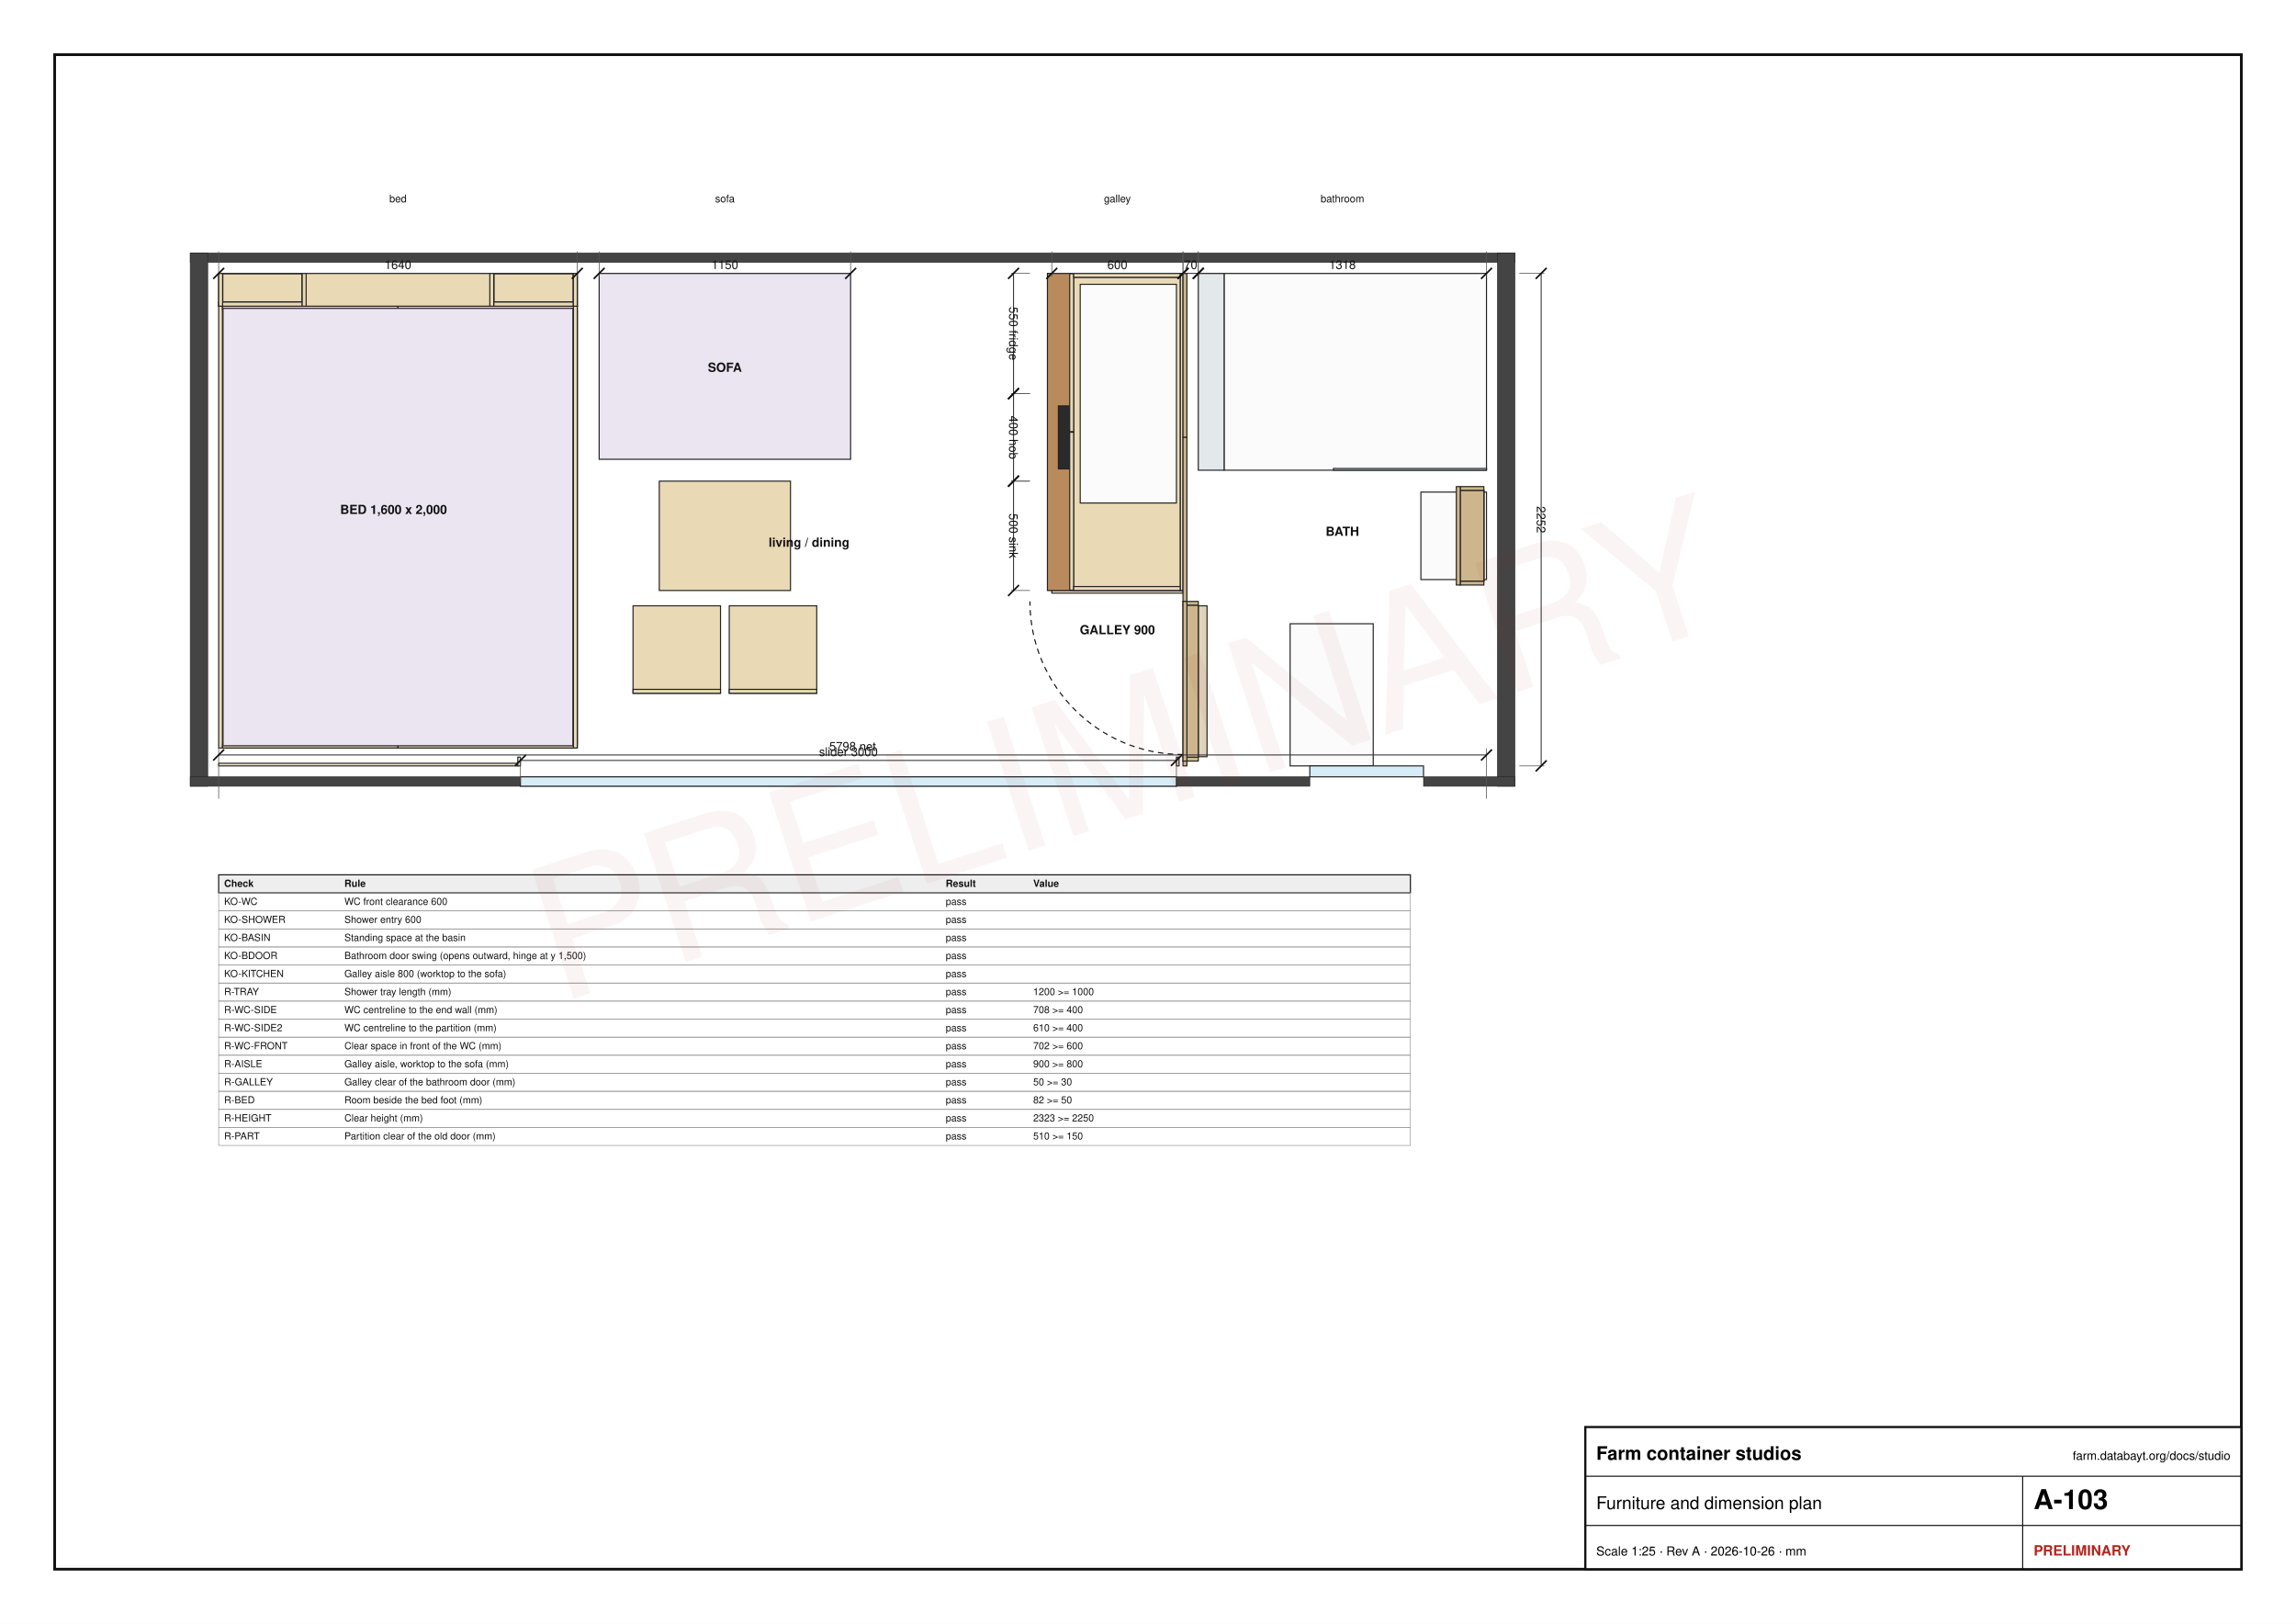
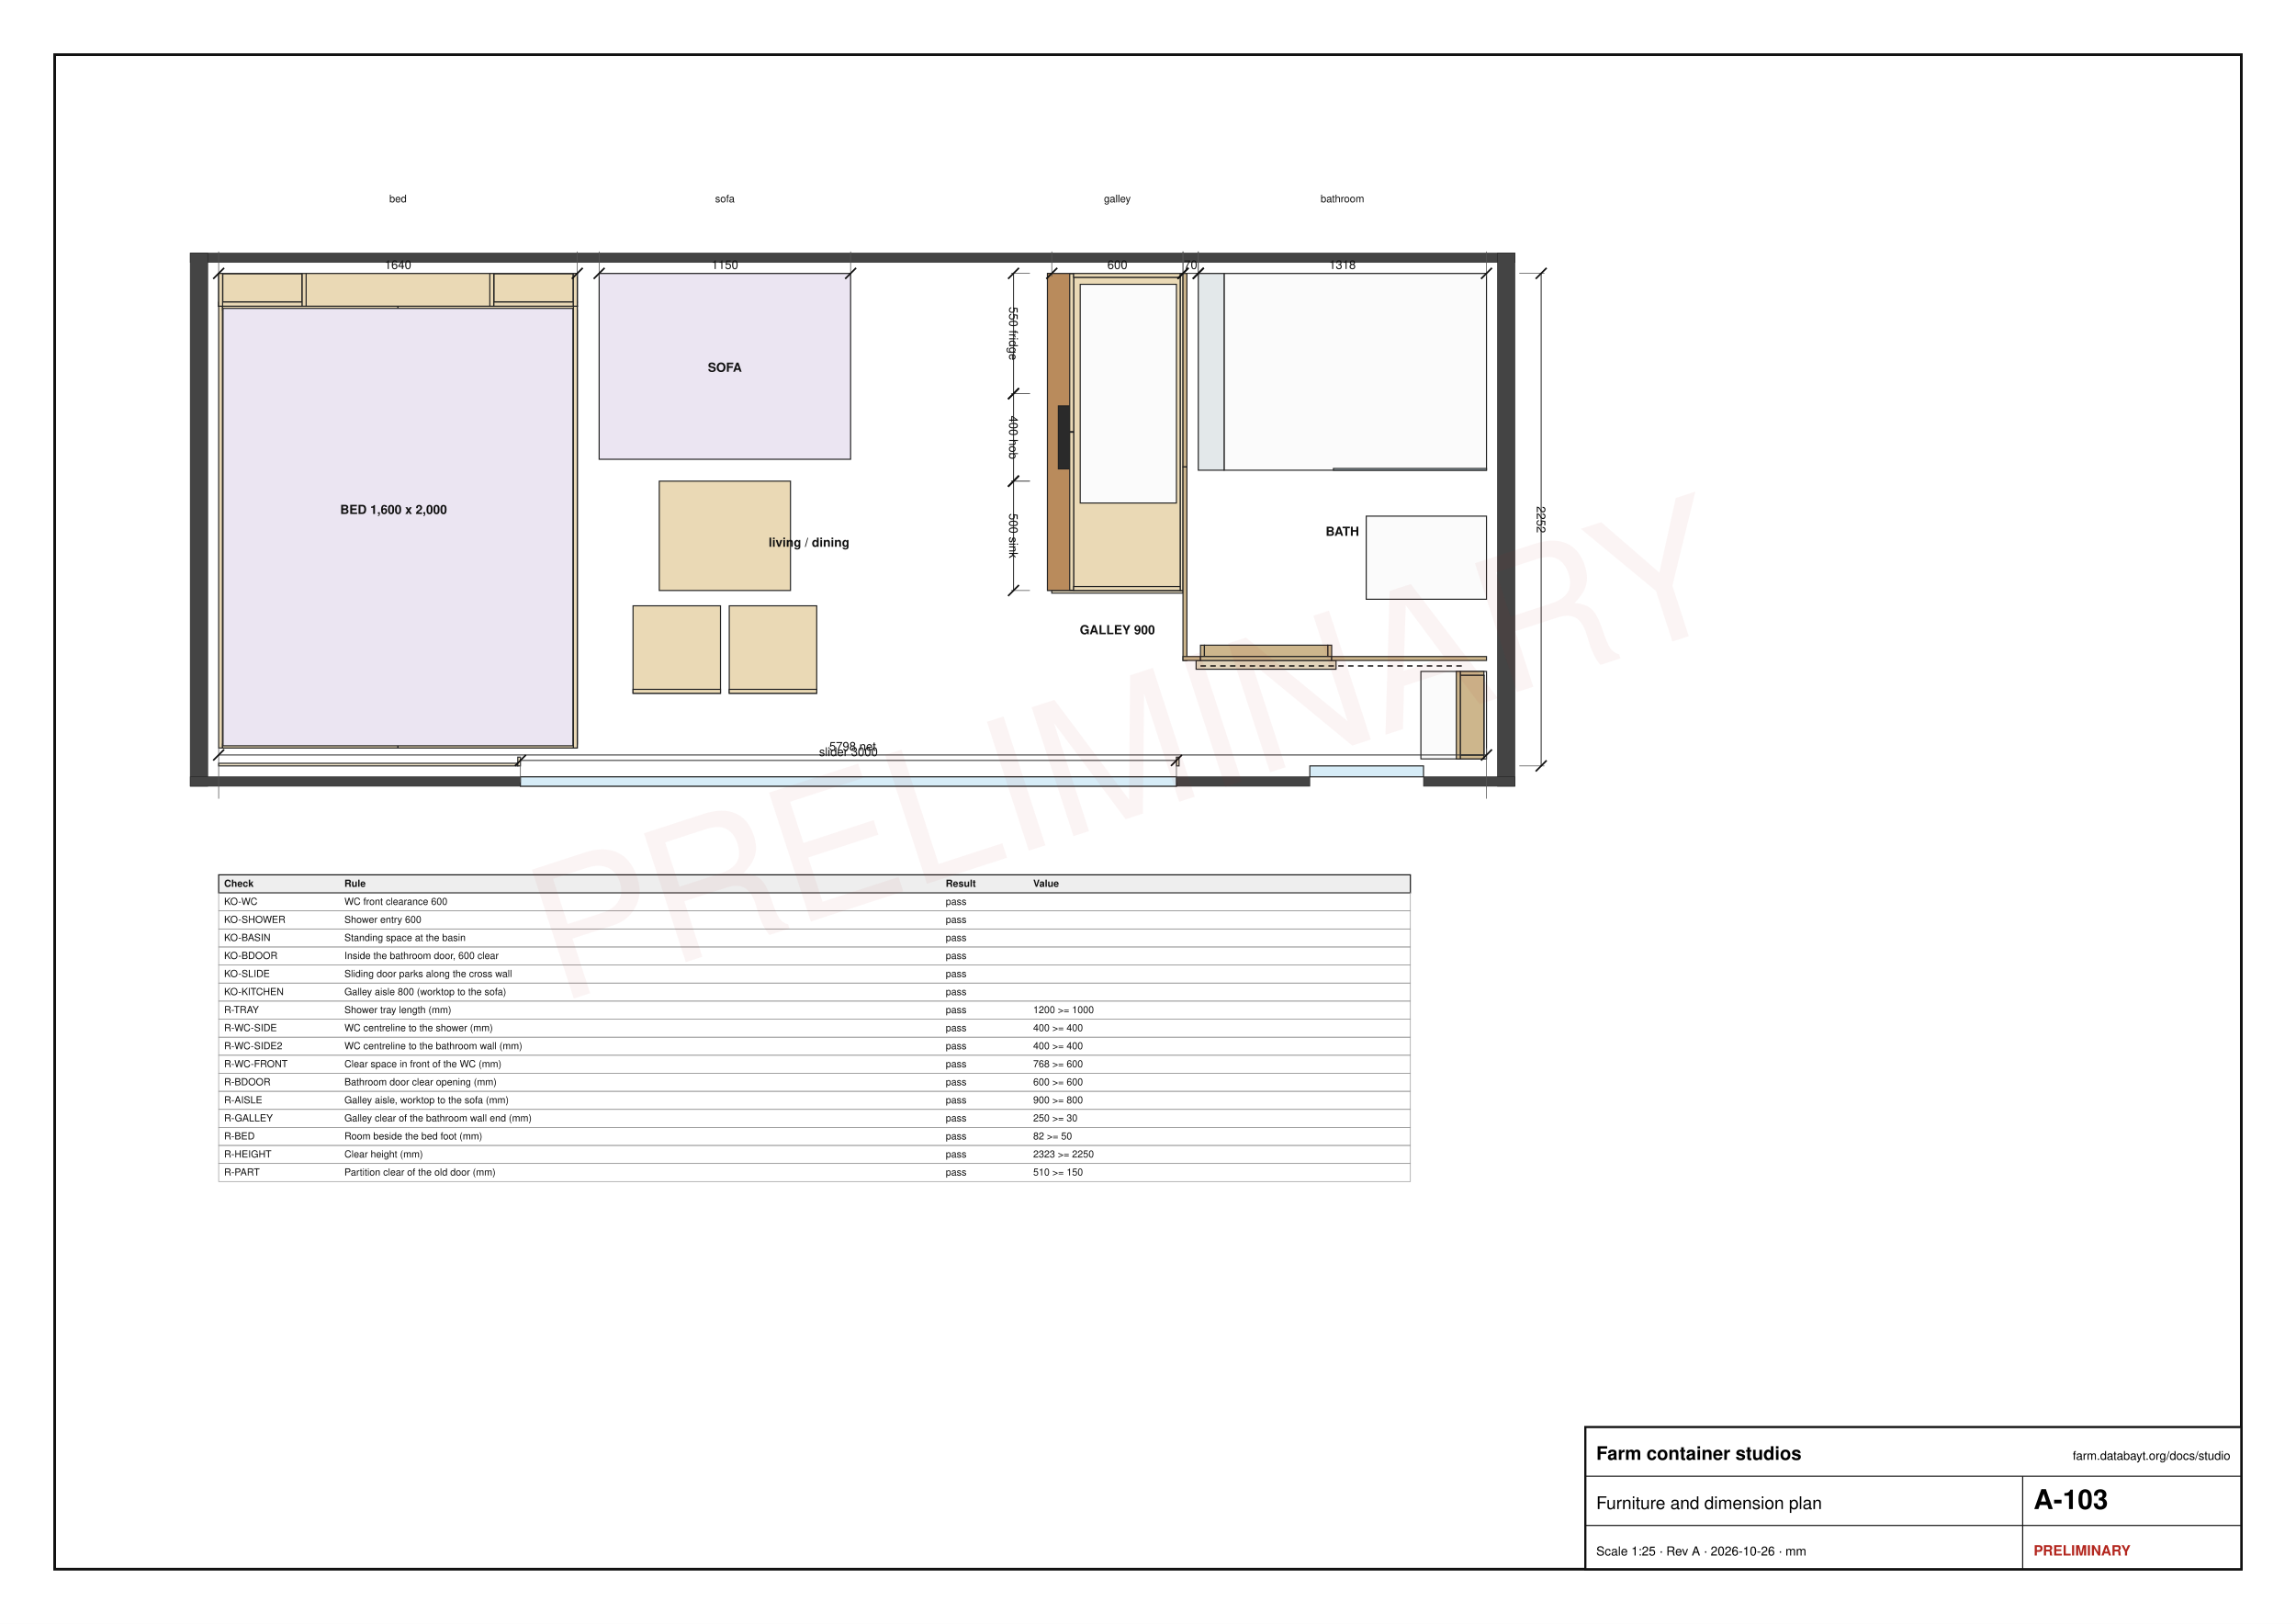
<svg xmlns="http://www.w3.org/2000/svg" width="420mm" height="297mm" viewBox="0 0 420 297" font-family="Helvetica, Arial, sans-serif">
  <rect x="0" y="0" width="420" height="297" fill="#fff" />
  <rect x="10" y="10" width="400" height="277" fill="none" stroke="#111" stroke-width="0.5" />
  <rect x="34.8" y="46.28" width="242.32" height="1.72" fill="#444" stroke="#222" stroke-width="0.1" />
  <rect x="34.8" y="46.28" width="3.2" height="97.52" fill="#444" stroke="#222" stroke-width="0.1" />
  <rect x="273.92" y="46.28" width="3.2" height="97.52" fill="#444" stroke="#222" stroke-width="0.1" />
  <rect x="34.8" y="142.08" width="60.4" height="1.72" fill="#444" stroke="#222" stroke-width="0.1" />
  <rect x="95.2" y="142.08" width="120" height="1.72" fill="#444" stroke="#222" stroke-width="0.1" />
  <rect x="215.2" y="142.08" width="24.4" height="1.72" fill="#444" stroke="#222" stroke-width="0.1" />
  <rect x="260.4" y="142.08" width="16.72" height="1.72" fill="#444" stroke="#222" stroke-width="0.1" />
  <rect x="95.2" y="142.08" width="120" height="1.72" fill="#d6ecf7" stroke="#222" stroke-width="0.2" />
  <rect x="223.92" y="50" width="48" height="36" fill="#fbfbfb" stroke="#222" stroke-width="0.2" />
  <rect x="104.88" y="56" width="0.72" height="80.8" fill="#ead9b5" stroke="#222" stroke-width="0.2" />
  <rect x="40" y="139.6" width="54.72" height="0.48" fill="#f2e6c9" stroke="#222" stroke-width="0.2" />
  <rect x="193.28" y="72" width="0.72" height="36" fill="#ead9b5" stroke="#222" stroke-width="0.2" />
  <rect x="192.4" y="72.72" width="23.52" height="14.56" fill="#ead9b5" stroke="#222" stroke-width="0.2" />
  <rect x="192.4" y="88.72" width="23.52" height="18.56" fill="#ead9b5" stroke="#222" stroke-width="0.2" />
  <rect x="192.48" y="73.72" width="22.16" height="12.56" fill="#f2e6c9" stroke="#222" stroke-width="0.2" />
  <rect x="192.48" y="73.24" width="22.64" height="0.48" fill="#f2e6c9" stroke="#222" stroke-width="0.2" />
  <rect x="192.48" y="86.28" width="22.64" height="0.48" fill="#f2e6c9" stroke="#222" stroke-width="0.2" />
  <rect x="214.64" y="73.72" width="0.48" height="12.56" fill="#f2e6c9" stroke="#222" stroke-width="0.2" />
  <rect x="104.88" y="56.72" width="0.72" height="79.36" fill="#ead9b5" stroke="#222" stroke-width="0.2" />
  <rect x="40" y="56" width="0.72" height="80.8" fill="#ead9b5" stroke="#222" stroke-width="0.2" />
  <rect x="104.88" y="56" width="0.72" height="80.8" fill="#ead9b5" stroke="#222" stroke-width="0.2" />
  <rect x="40.72" y="56" width="64.16" height="0.72" fill="#ead9b5" stroke="#222" stroke-width="0.2" />
  <rect x="40.72" y="136.08" width="64.16" height="0.72" fill="#ead9b5" stroke="#222" stroke-width="0.2" />
  <rect x="76.88" y="56.72" width="0.72" height="79.36" fill="#ead9b5" stroke="#222" stroke-width="0.2" />
  <rect x="116.6" y="118.44" width="14.4" height="0.72" fill="#ead9b5" stroke="#222" stroke-width="0.2" />
  <rect x="123.44" y="111.6" width="0.72" height="13.68" fill="#ead9b5" stroke="#222" stroke-width="0.2" />
  <rect x="134.2" y="118.44" width="14.4" height="0.72" fill="#ead9b5" stroke="#222" stroke-width="0.2" />
  <rect x="141.04" y="111.6" width="0.72" height="13.68" fill="#ead9b5" stroke="#222" stroke-width="0.2" />
  <rect x="40.72" y="56" width="32.08" height="80.8" fill="#ead9b5" stroke="#222" stroke-width="0.2" />
  <rect x="72.8" y="56" width="32.08" height="80.8" fill="#ead9b5" stroke="#222" stroke-width="0.2" />
  <rect x="115.8" y="110.8" width="16" height="16" fill="#ead9b5" stroke="#222" stroke-width="0.2" />
  <rect x="133.4" y="110.8" width="16" height="16" fill="#ead9b5" stroke="#222" stroke-width="0.2" />
  <rect x="191.68" y="72.06" width="0.72" height="15.88" fill="#ead9b5" stroke="#222" stroke-width="0.2" />
  <rect x="192.48" y="73.72" width="22.16" height="12.56" fill="#f2e6c9" stroke="#222" stroke-width="0.2" />
  <rect x="40.8" y="56.4" width="64" height="80" fill="#ebe5f2" stroke="#222" stroke-width="0.2" />
  <rect x="192.48" y="73.24" width="22.64" height="0.48" fill="#f2e6c9" stroke="#222" stroke-width="0.2" />
  <rect x="192.48" y="86.28" width="22.64" height="0.48" fill="#f2e6c9" stroke="#222" stroke-width="0.2" />
  <rect x="214.64" y="73.72" width="0.48" height="12.56" fill="#f2e6c9" stroke="#222" stroke-width="0.2" />
  <rect x="122.6" y="97.64" width="20" height="0.72" fill="#ead9b5" stroke="#222" stroke-width="0.2" />
  <rect x="132.24" y="90" width="0.72" height="16" fill="#ead9b5" stroke="#222" stroke-width="0.2" />
  <rect x="120.6" y="88" width="24" height="20" fill="#ead9b5" stroke="#222" stroke-width="0.2" />
-   <rect x="236" y="114.08" width="15.2" height="26" fill="#fbfbfb" stroke="#222" stroke-width="0.2" />
+   <rect x="249.92" y="94.4" width="22" height="15.2" fill="#fbfbfb" stroke="#222" stroke-width="0.2" />
  <rect x="109.6" y="50" width="46" height="34" fill="#ebe5f2" stroke="#222" stroke-width="0.2" />
  <rect x="115.8" y="126.08" width="16" height="0.72" fill="#ead9b5" stroke="#222" stroke-width="0.2" />
  <rect x="133.4" y="126.08" width="16" height="0.72" fill="#ead9b5" stroke="#222" stroke-width="0.2" />
-   <rect x="259.92" y="90" width="12" height="16" fill="#fbfbfb" stroke="#222" stroke-width="0.2" />
+   <rect x="259.92" y="122.8" width="12" height="16" fill="#fbfbfb" stroke="#222" stroke-width="0.2" />
  <rect x="192.8" y="50.4" width="22" height="20.4" fill="#fbfbfb" stroke="#222" stroke-width="0.2" />
  <rect x="191.68" y="88.06" width="0.72" height="19.88" fill="#ead9b5" stroke="#222" stroke-width="0.2" />
  <rect x="191.68" y="72.06" width="0.72" height="15.88" fill="#ead9b5" stroke="#222" stroke-width="0.2" />
  <rect x="192.4" y="71.28" width="23.52" height="0.72" fill="#ead9b5" stroke="#222" stroke-width="0.2" />
  <rect x="192.4" y="50" width="4" height="21.28" fill="#ead9b5" stroke="#222" stroke-width="0.2" />
  <rect x="211.92" y="50" width="4" height="21.28" fill="#ead9b5" stroke="#222" stroke-width="0.2" />
  <rect x="192.4" y="72" width="23.52" height="0.72" fill="#ead9b5" stroke="#222" stroke-width="0.2" />
  <rect x="192.4" y="87.28" width="23.52" height="0.72" fill="#ead9b5" stroke="#222" stroke-width="0.2" />
  <rect x="192.4" y="72.72" width="4" height="14.56" fill="#ead9b5" stroke="#222" stroke-width="0.2" />
  <rect x="211.92" y="72.72" width="4" height="14.56" fill="#ead9b5" stroke="#222" stroke-width="0.2" />
  <rect x="215.92" y="72" width="0.48" height="16" fill="#f2e6c9" stroke="#222" stroke-width="0.2" />
  <rect x="192.4" y="88" width="23.52" height="0.72" fill="#ead9b5" stroke="#222" stroke-width="0.2" />
  <rect x="192.4" y="107.28" width="23.52" height="0.72" fill="#ead9b5" stroke="#222" stroke-width="0.2" />
  <rect x="192.4" y="88.72" width="4" height="18.56" fill="#ead9b5" stroke="#222" stroke-width="0.2" />
  <rect x="211.92" y="88.72" width="4" height="18.56" fill="#ead9b5" stroke="#222" stroke-width="0.2" />
  <rect x="215.92" y="88" width="0.48" height="20" fill="#f2e6c9" stroke="#222" stroke-width="0.2" />
  <rect x="192.4" y="108" width="24" height="0.48" fill="#f2e6c9" stroke="#222" stroke-width="0.2" />
  <rect x="191.6" y="50" width="24.8" height="58" fill="#b98b5c" stroke="#222" stroke-width="0.2" />
  <rect x="197.6" y="89.4" width="16.8" height="17.2" fill="#c9cdd1" stroke="#222" stroke-width="0.2" />
  <rect x="193.6" y="74.24" width="20.8" height="11.52" fill="#2a2a2a" stroke="#222" stroke-width="0.2" />
  <rect x="104.88" y="50" width="0.72" height="5.28" fill="#ead9b5" stroke="#222" stroke-width="0.2" />
  <rect x="219.2" y="50" width="4.72" height="36" fill="#e3e8ea" stroke="#222" stroke-width="0.2" />
  <rect x="40" y="55.28" width="65.6" height="0.72" fill="#ead9b5" stroke="#222" stroke-width="0.2" />
  <rect x="40" y="50" width="65.6" height="6" fill="#ead9b5" stroke="#222" stroke-width="0.2" />
  <rect x="40.72" y="50" width="14.56" height="6" fill="#ead9b5" stroke="#222" stroke-width="0.2" />
  <rect x="90.32" y="50" width="14.56" height="6" fill="#ead9b5" stroke="#222" stroke-width="0.2" />
-   <rect x="267.12" y="89.72" width="4.32" height="16.56" fill="#cdb68c" stroke="#222" stroke-width="0.2" />
+   <rect x="267.12" y="123.52" width="4.32" height="14.56" fill="#cdb68c" stroke="#222" stroke-width="0.2" />
  <rect x="40.76" y="50.08" width="14.48" height="5.12" fill="#ead9b5" stroke="#222" stroke-width="0.2" />
  <rect x="90.36" y="50.08" width="14.48" height="5.12" fill="#ead9b5" stroke="#222" stroke-width="0.2" />
-   <rect x="267.52" y="89.76" width="3.92" height="16.48" fill="#cdb68c" stroke="#222" stroke-width="0.2" />
+   <rect x="267.52" y="123.56" width="3.92" height="14.48" fill="#cdb68c" stroke="#222" stroke-width="0.2" />
  <rect x="203.6" y="72.8" width="12" height="14.4" fill="#c9cdd1" stroke="#222" stroke-width="0.2" />
  <rect x="203.6" y="72" width="12.8" height="16" fill="#ead9b5" stroke="#222" stroke-width="0.2" />
  <rect x="40.76" y="50.08" width="14.48" height="5.12" fill="#ead9b5" stroke="#222" stroke-width="0.2" />
  <rect x="90.36" y="50.08" width="14.48" height="5.12" fill="#ead9b5" stroke="#222" stroke-width="0.2" />
  <rect x="196.4" y="50.72" width="19.52" height="56.56" fill="#ead9b5" stroke="#222" stroke-width="0.2" />
-   <rect x="267.12" y="89" width="4.32" height="0.72" fill="#cdb68c" stroke="#222" stroke-width="0.2" />
-   <rect x="267.12" y="106.28" width="4.32" height="0.72" fill="#cdb68c" stroke="#222" stroke-width="0.2" />
-   <rect x="267.12" y="89.72" width="4.32" height="16.56" fill="#cdb68c" stroke="#222" stroke-width="0.2" />
-   <rect x="266.4" y="89" width="0.72" height="18" fill="#cdb68c" stroke="#222" stroke-width="0.2" />
+   <rect x="267.12" y="122.8" width="4.32" height="0.72" fill="#cdb68c" stroke="#222" stroke-width="0.2" />
+   <rect x="267.12" y="138.08" width="4.32" height="0.72" fill="#cdb68c" stroke="#222" stroke-width="0.2" />
+   <rect x="267.12" y="123.52" width="4.32" height="14.56" fill="#cdb68c" stroke="#222" stroke-width="0.2" />
+   <rect x="266.4" y="122.8" width="0.72" height="16" fill="#cdb68c" stroke="#222" stroke-width="0.2" />
  <rect x="40.76" y="50.08" width="14.48" height="5.12" fill="#ead9b5" stroke="#222" stroke-width="0.2" />
  <rect x="90.36" y="50.08" width="14.48" height="5.12" fill="#ead9b5" stroke="#222" stroke-width="0.2" />
-   <rect x="219.2" y="110.8" width="1.6" height="27.6" fill="#e0d3ba" stroke="#222" stroke-width="0.2" />
  <rect x="239.6" y="140.08" width="20.8" height="2" fill="#d6ecf7" stroke="#222" stroke-width="0.2" />
  <rect x="243.92" y="85.68" width="28" height="0.32" fill="#d6ecf7" stroke="#222" stroke-width="0.2" />
-   <rect x="216.4" y="110" width="2.8" height="0.72" fill="#cdb68c" stroke="#222" stroke-width="0.2" />
-   <rect x="216.4" y="138.48" width="2.8" height="0.72" fill="#cdb68c" stroke="#222" stroke-width="0.2" />
-   <rect x="216.4" y="110.72" width="2.8" height="27.76" fill="#cdb68c" stroke="#222" stroke-width="0.2" />
+   <rect x="219.6" y="118" width="0.72" height="2.08" fill="#cdb68c" stroke="#222" stroke-width="0.2" />
+   <rect x="242.88" y="118" width="0.72" height="2.08" fill="#cdb68c" stroke="#222" stroke-width="0.2" />
+   <rect x="220.32" y="118" width="22.56" height="2.08" fill="#cdb68c" stroke="#222" stroke-width="0.2" />
+   <rect x="218.8" y="120.8" width="25.6" height="1.6" fill="#e0d3ba" stroke="#222" stroke-width="0.2" />
  <rect x="40" y="50" width="0.72" height="6" fill="#ead9b5" stroke="#222" stroke-width="0.2" />
  <rect x="55.28" y="50" width="0.72" height="6" fill="#ead9b5" stroke="#222" stroke-width="0.2" />
  <rect x="89.6" y="50" width="0.72" height="6" fill="#ead9b5" stroke="#222" stroke-width="0.2" />
  <rect x="104.88" y="50" width="0.72" height="6" fill="#ead9b5" stroke="#222" stroke-width="0.2" />
  <rect x="94.72" y="138.48" width="0.48" height="1.6" fill="#f2e6c9" stroke="#222" stroke-width="0.2" />
  <rect x="215.2" y="138.48" width="0.48" height="1.6" fill="#f2e6c9" stroke="#222" stroke-width="0.2" />
  <rect x="197.6" y="52" width="17.6" height="40" fill="#fbfbfb" stroke="#222" stroke-width="0.2" />
  <rect x="195.68" y="50.06" width="0.72" height="28.88" fill="#ead9b5" stroke="#222" stroke-width="0.2" />
  <rect x="195.68" y="79.06" width="0.72" height="28.88" fill="#ead9b5" stroke="#222" stroke-width="0.2" />
  <rect x="196.4" y="50" width="19.52" height="0.72" fill="#ead9b5" stroke="#222" stroke-width="0.2" />
  <rect x="196.4" y="107.28" width="19.52" height="0.72" fill="#ead9b5" stroke="#222" stroke-width="0.2" />
  <rect x="215.92" y="50" width="0.48" height="58" fill="#f2e6c9" stroke="#222" stroke-width="0.2" />
-   <rect x="216.4" y="50" width="0.72" height="30" fill="#cdb68c" stroke="#222" stroke-width="0.2" />
-   <rect x="216.4" y="80" width="0.72" height="30" fill="#cdb68c" stroke="#222" stroke-width="0.2" />
-   <rect x="216.4" y="110" width="0.72" height="29.2" fill="#cdb68c" stroke="#222" stroke-width="0.2" />
-   <rect x="216.4" y="139.2" width="0.72" height="0.88" fill="#cdb68c" stroke="#222" stroke-width="0.2" />
+   <rect x="216.4" y="50" width="0.72" height="35.4" fill="#cdb68c" stroke="#222" stroke-width="0.2" />
+   <rect x="216.4" y="85.4" width="0.72" height="35.4" fill="#cdb68c" stroke="#222" stroke-width="0.2" />
+   <rect x="216.4" y="120.08" width="3.2" height="0.72" fill="#cdb68c" stroke="#222" stroke-width="0.2" />
+   <rect x="219.6" y="120.08" width="24" height="0.72" fill="#cdb68c" stroke="#222" stroke-width="0.2" />
+   <rect x="243.6" y="120.08" width="28.32" height="0.72" fill="#cdb68c" stroke="#222" stroke-width="0.2" />
  <line x1="40" y1="46" x2="40" y2="50.6" stroke="#555" stroke-width="0.13" />
  <line x1="105.6" y1="46" x2="105.6" y2="50.6" stroke="#555" stroke-width="0.13" />
  <line x1="40" y1="50" x2="105.6" y2="50" stroke="#333" stroke-width="0.18" />
  <line x1="39" y1="51" x2="41" y2="49" stroke="#111" stroke-width="0.3" />
  <line x1="104.6" y1="51" x2="106.6" y2="49" stroke="#111" stroke-width="0.3" />
  <text x="72.8" y="49.2" font-size="2.2" text-anchor="middle" font-weight="normal" fill="#111">1640</text>
  <text x="72.8" y="37" font-size="1.9" text-anchor="middle" font-weight="normal" fill="#111">bed</text>
  <line x1="109.6" y1="46" x2="109.6" y2="50.6" stroke="#555" stroke-width="0.13" />
  <line x1="155.6" y1="46" x2="155.6" y2="50.6" stroke="#555" stroke-width="0.13" />
  <line x1="109.6" y1="50" x2="155.6" y2="50" stroke="#333" stroke-width="0.18" />
  <line x1="108.6" y1="51" x2="110.6" y2="49" stroke="#111" stroke-width="0.3" />
  <line x1="154.6" y1="51" x2="156.6" y2="49" stroke="#111" stroke-width="0.3" />
  <text x="132.6" y="49.2" font-size="2.2" text-anchor="middle" font-weight="normal" fill="#111">1150</text>
  <text x="132.6" y="37" font-size="1.9" text-anchor="middle" font-weight="normal" fill="#111">sofa</text>
  <line x1="192.4" y1="46" x2="192.4" y2="50.6" stroke="#555" stroke-width="0.13" />
  <line x1="216.4" y1="46" x2="216.4" y2="50.6" stroke="#555" stroke-width="0.13" />
  <line x1="192.4" y1="50" x2="216.4" y2="50" stroke="#333" stroke-width="0.18" />
  <line x1="191.4" y1="51" x2="193.4" y2="49" stroke="#111" stroke-width="0.3" />
  <line x1="215.4" y1="51" x2="217.4" y2="49" stroke="#111" stroke-width="0.3" />
  <text x="204.4" y="49.2" font-size="2.2" text-anchor="middle" font-weight="normal" fill="#111">600</text>
  <text x="204.4" y="37" font-size="1.9" text-anchor="middle" font-weight="normal" fill="#111">galley</text>
  <line x1="216.4" y1="46" x2="216.4" y2="50.6" stroke="#555" stroke-width="0.13" />
  <line x1="219.2" y1="46" x2="219.2" y2="50.6" stroke="#555" stroke-width="0.13" />
  <line x1="216.4" y1="50" x2="219.2" y2="50" stroke="#333" stroke-width="0.18" />
  <line x1="215.4" y1="51" x2="217.4" y2="49" stroke="#111" stroke-width="0.3" />
  <line x1="218.2" y1="51" x2="220.2" y2="49" stroke="#111" stroke-width="0.3" />
  <text x="217.8" y="49.2" font-size="2.2" text-anchor="middle" font-weight="normal" fill="#111">70</text>
  <line x1="219.2" y1="46" x2="219.2" y2="50.6" stroke="#555" stroke-width="0.13" />
  <line x1="271.92" y1="46" x2="271.92" y2="50.6" stroke="#555" stroke-width="0.13" />
  <line x1="219.2" y1="50" x2="271.92" y2="50" stroke="#333" stroke-width="0.18" />
  <line x1="218.2" y1="51" x2="220.2" y2="49" stroke="#111" stroke-width="0.3" />
  <line x1="270.92" y1="51" x2="272.92" y2="49" stroke="#111" stroke-width="0.3" />
  <text x="245.56" y="49.2" font-size="2.2" text-anchor="middle" font-weight="normal" fill="#111">1318</text>
  <text x="245.56" y="37" font-size="1.9" text-anchor="middle" font-weight="normal" fill="#111">bathroom</text>
  <line x1="40" y1="146.08" x2="40" y2="136.88" stroke="#555" stroke-width="0.13" />
  <line x1="271.92" y1="146.08" x2="271.92" y2="136.88" stroke="#555" stroke-width="0.13" />
  <line x1="40" y1="138.08" x2="271.92" y2="138.08" stroke="#333" stroke-width="0.18" />
  <line x1="39" y1="139.08" x2="41" y2="137.08" stroke="#111" stroke-width="0.3" />
  <line x1="270.92" y1="139.08" x2="272.92" y2="137.08" stroke="#111" stroke-width="0.3" />
  <text x="155.96" y="137.28" font-size="2.2" text-anchor="middle" font-weight="normal" fill="#111">5798 net</text>
  <line x1="95.2" y1="143.08" x2="95.2" y2="138.48" stroke="#555" stroke-width="0.13" />
  <line x1="215.2" y1="143.08" x2="215.2" y2="138.48" stroke="#555" stroke-width="0.13" />
  <line x1="95.2" y1="139.08" x2="215.2" y2="139.08" stroke="#333" stroke-width="0.18" />
  <line x1="94.2" y1="140.08" x2="96.2" y2="138.08" stroke="#111" stroke-width="0.3" />
  <line x1="214.2" y1="140.08" x2="216.2" y2="138.08" stroke="#111" stroke-width="0.3" />
  <text x="155.2" y="138.28" font-size="2.2" text-anchor="middle" font-weight="normal" fill="#111">slider 3000</text>
  <line x1="277.92" y1="50" x2="282.52" y2="50" stroke="#555" stroke-width="0.13" />
  <line x1="277.92" y1="140.08" x2="282.52" y2="140.08" stroke="#555" stroke-width="0.13" />
  <line x1="281.92" y1="50" x2="281.92" y2="140.08" stroke="#333" stroke-width="0.18" />
  <line x1="280.92" y1="51" x2="282.92" y2="49" stroke="#111" stroke-width="0.3" />
  <line x1="280.92" y1="141.08" x2="282.92" y2="139.08" stroke="#111" stroke-width="0.3" />
  <text x="281.12" y="95.04" font-size="2.2" text-anchor="middle" font-weight="normal" fill="#111" transform="rotate(90 281.12 95.04)">2252</text>
-   <path d="M216.4,138 A28,28 0 0 1 188.4,110" fill="none" stroke="#111" stroke-width="0.2" stroke-dasharray="1,0.8" />
+   <line x1="219.6" y1="121.8" x2="267.6" y2="121.8" stroke="#111" stroke-width="0.25" stroke-dasharray="1,0.8" />
  <line x1="188.4" y1="50" x2="184.95" y2="50" stroke="#555" stroke-width="0.13" />
  <line x1="188.4" y1="72" x2="184.95" y2="72" stroke="#555" stroke-width="0.13" />
  <line x1="185.4" y1="50" x2="185.4" y2="72" stroke="#333" stroke-width="0.18" />
  <line x1="184.4" y1="51" x2="186.4" y2="49" stroke="#111" stroke-width="0.3" />
  <line x1="184.4" y1="73" x2="186.4" y2="71" stroke="#111" stroke-width="0.3" />
  <text x="184.6" y="61" font-size="2.2" text-anchor="middle" font-weight="normal" fill="#111" transform="rotate(90 184.6 61)">550 fridge</text>
  <line x1="188.4" y1="72" x2="184.95" y2="72" stroke="#555" stroke-width="0.13" />
  <line x1="188.4" y1="88" x2="184.95" y2="88" stroke="#555" stroke-width="0.13" />
  <line x1="185.4" y1="72" x2="185.4" y2="88" stroke="#333" stroke-width="0.18" />
  <line x1="184.4" y1="73" x2="186.4" y2="71" stroke="#111" stroke-width="0.3" />
  <line x1="184.4" y1="89" x2="186.4" y2="87" stroke="#111" stroke-width="0.3" />
  <text x="184.6" y="80" font-size="2.2" text-anchor="middle" font-weight="normal" fill="#111" transform="rotate(90 184.6 80)">400 hob</text>
  <line x1="188.4" y1="88" x2="184.95" y2="88" stroke="#555" stroke-width="0.13" />
  <line x1="188.4" y1="108" x2="184.95" y2="108" stroke="#555" stroke-width="0.13" />
  <line x1="185.4" y1="88" x2="185.4" y2="108" stroke="#333" stroke-width="0.18" />
  <line x1="184.4" y1="89" x2="186.4" y2="87" stroke="#111" stroke-width="0.3" />
  <line x1="184.4" y1="109" x2="186.4" y2="107" stroke="#111" stroke-width="0.3" />
  <text x="184.6" y="98" font-size="2.2" text-anchor="middle" font-weight="normal" fill="#111" transform="rotate(90 184.6 98)">500 sink</text>
  <text x="72" y="94" font-size="2.3" text-anchor="middle" font-weight="bold" fill="#111">BED 1,600 x 2,000</text>
  <text x="204.4" y="116" font-size="2.3" text-anchor="middle" font-weight="bold" fill="#111">GALLEY 900</text>
  <text x="245.56" y="98" font-size="2.3" text-anchor="middle" font-weight="bold" fill="#111">BATH</text>
  <text x="132.6" y="68" font-size="2.3" text-anchor="middle" font-weight="bold" fill="#111">SOFA</text>
  <text x="148" y="100" font-size="2.3" text-anchor="middle" font-weight="bold" fill="#111">living / dining</text>
  <rect x="40" y="160" width="218" height="3.3" fill="#eee" stroke="#111" stroke-width="0.2" />
  <text x="41" y="162.2" font-size="1.8" text-anchor="start" font-weight="bold" fill="#111">Check</text>
  <text x="63" y="162.2" font-size="1.8" text-anchor="start" font-weight="bold" fill="#111">Rule</text>
  <text x="173" y="162.2" font-size="1.8" text-anchor="start" font-weight="bold" fill="#111">Result</text>
  <text x="189" y="162.2" font-size="1.8" text-anchor="start" font-weight="bold" fill="#111">Value</text>
  <rect x="40" y="163.3" width="218" height="3.3" fill="none" stroke="#999" stroke-width="0.12" />
  <text x="41" y="165.5" font-size="1.8" text-anchor="start" font-weight="normal" fill="#111">KO-WC</text>
  <text x="63" y="165.5" font-size="1.8" text-anchor="start" font-weight="normal" fill="#111">WC front clearance 600</text>
  <text x="173" y="165.5" font-size="1.8" text-anchor="start" font-weight="normal" fill="#111">pass</text>
  <text x="189" y="165.5" font-size="1.8" text-anchor="start" font-weight="normal" fill="#111" />
  <rect x="40" y="166.6" width="218" height="3.3" fill="none" stroke="#999" stroke-width="0.12" />
  <text x="41" y="168.8" font-size="1.8" text-anchor="start" font-weight="normal" fill="#111">KO-SHOWER</text>
  <text x="63" y="168.8" font-size="1.8" text-anchor="start" font-weight="normal" fill="#111">Shower entry 600</text>
  <text x="173" y="168.8" font-size="1.8" text-anchor="start" font-weight="normal" fill="#111">pass</text>
  <text x="189" y="168.8" font-size="1.8" text-anchor="start" font-weight="normal" fill="#111" />
  <rect x="40" y="169.9" width="218" height="3.3" fill="none" stroke="#999" stroke-width="0.12" />
  <text x="41" y="172.1" font-size="1.8" text-anchor="start" font-weight="normal" fill="#111">KO-BASIN</text>
  <text x="63" y="172.1" font-size="1.8" text-anchor="start" font-weight="normal" fill="#111">Standing space at the basin</text>
  <text x="173" y="172.1" font-size="1.8" text-anchor="start" font-weight="normal" fill="#111">pass</text>
  <text x="189" y="172.1" font-size="1.8" text-anchor="start" font-weight="normal" fill="#111" />
  <rect x="40" y="173.2" width="218" height="3.3" fill="none" stroke="#999" stroke-width="0.12" />
  <text x="41" y="175.4" font-size="1.8" text-anchor="start" font-weight="normal" fill="#111">KO-BDOOR</text>
-   <text x="63" y="175.4" font-size="1.8" text-anchor="start" font-weight="normal" fill="#111">Bathroom door swing (opens outward, hinge at y 1,500)</text>
+   <text x="63" y="175.4" font-size="1.8" text-anchor="start" font-weight="normal" fill="#111">Inside the bathroom door, 600 clear</text>
  <text x="173" y="175.4" font-size="1.8" text-anchor="start" font-weight="normal" fill="#111">pass</text>
  <text x="189" y="175.4" font-size="1.8" text-anchor="start" font-weight="normal" fill="#111" />
  <rect x="40" y="176.5" width="218" height="3.3" fill="none" stroke="#999" stroke-width="0.12" />
-   <text x="41" y="178.7" font-size="1.8" text-anchor="start" font-weight="normal" fill="#111">KO-KITCHEN</text>
-   <text x="63" y="178.7" font-size="1.8" text-anchor="start" font-weight="normal" fill="#111">Galley aisle 800 (worktop to the sofa)</text>
+   <text x="41" y="178.7" font-size="1.8" text-anchor="start" font-weight="normal" fill="#111">KO-SLIDE</text>
+   <text x="63" y="178.7" font-size="1.8" text-anchor="start" font-weight="normal" fill="#111">Sliding door parks along the cross wall</text>
  <text x="173" y="178.7" font-size="1.8" text-anchor="start" font-weight="normal" fill="#111">pass</text>
  <text x="189" y="178.7" font-size="1.8" text-anchor="start" font-weight="normal" fill="#111" />
  <rect x="40" y="179.8" width="218" height="3.3" fill="none" stroke="#999" stroke-width="0.12" />
-   <text x="41" y="182" font-size="1.8" text-anchor="start" font-weight="normal" fill="#111">R-TRAY</text>
-   <text x="63" y="182" font-size="1.8" text-anchor="start" font-weight="normal" fill="#111">Shower tray length (mm)</text>
+   <text x="41" y="182" font-size="1.8" text-anchor="start" font-weight="normal" fill="#111">KO-KITCHEN</text>
+   <text x="63" y="182" font-size="1.8" text-anchor="start" font-weight="normal" fill="#111">Galley aisle 800 (worktop to the sofa)</text>
  <text x="173" y="182" font-size="1.8" text-anchor="start" font-weight="normal" fill="#111">pass</text>
-   <text x="189" y="182" font-size="1.8" text-anchor="start" font-weight="normal" fill="#111">1200 &gt;= 1000</text>
+   <text x="189" y="182" font-size="1.8" text-anchor="start" font-weight="normal" fill="#111" />
  <rect x="40" y="183.1" width="218" height="3.3" fill="none" stroke="#999" stroke-width="0.12" />
-   <text x="41" y="185.3" font-size="1.8" text-anchor="start" font-weight="normal" fill="#111">R-WC-SIDE</text>
-   <text x="63" y="185.3" font-size="1.8" text-anchor="start" font-weight="normal" fill="#111">WC centreline to the end wall (mm)</text>
+   <text x="41" y="185.3" font-size="1.8" text-anchor="start" font-weight="normal" fill="#111">R-TRAY</text>
+   <text x="63" y="185.3" font-size="1.8" text-anchor="start" font-weight="normal" fill="#111">Shower tray length (mm)</text>
  <text x="173" y="185.3" font-size="1.8" text-anchor="start" font-weight="normal" fill="#111">pass</text>
-   <text x="189" y="185.3" font-size="1.8" text-anchor="start" font-weight="normal" fill="#111">708 &gt;= 400</text>
+   <text x="189" y="185.3" font-size="1.8" text-anchor="start" font-weight="normal" fill="#111">1200 &gt;= 1000</text>
  <rect x="40" y="186.4" width="218" height="3.3" fill="none" stroke="#999" stroke-width="0.12" />
-   <text x="41" y="188.6" font-size="1.8" text-anchor="start" font-weight="normal" fill="#111">R-WC-SIDE2</text>
-   <text x="63" y="188.6" font-size="1.8" text-anchor="start" font-weight="normal" fill="#111">WC centreline to the partition (mm)</text>
+   <text x="41" y="188.6" font-size="1.8" text-anchor="start" font-weight="normal" fill="#111">R-WC-SIDE</text>
+   <text x="63" y="188.6" font-size="1.8" text-anchor="start" font-weight="normal" fill="#111">WC centreline to the shower (mm)</text>
  <text x="173" y="188.6" font-size="1.8" text-anchor="start" font-weight="normal" fill="#111">pass</text>
-   <text x="189" y="188.6" font-size="1.8" text-anchor="start" font-weight="normal" fill="#111">610 &gt;= 400</text>
+   <text x="189" y="188.6" font-size="1.8" text-anchor="start" font-weight="normal" fill="#111">400 &gt;= 400</text>
  <rect x="40" y="189.7" width="218" height="3.3" fill="none" stroke="#999" stroke-width="0.12" />
-   <text x="41" y="191.9" font-size="1.8" text-anchor="start" font-weight="normal" fill="#111">R-WC-FRONT</text>
-   <text x="63" y="191.9" font-size="1.8" text-anchor="start" font-weight="normal" fill="#111">Clear space in front of the WC (mm)</text>
+   <text x="41" y="191.9" font-size="1.8" text-anchor="start" font-weight="normal" fill="#111">R-WC-SIDE2</text>
+   <text x="63" y="191.9" font-size="1.8" text-anchor="start" font-weight="normal" fill="#111">WC centreline to the bathroom wall (mm)</text>
  <text x="173" y="191.9" font-size="1.8" text-anchor="start" font-weight="normal" fill="#111">pass</text>
-   <text x="189" y="191.9" font-size="1.8" text-anchor="start" font-weight="normal" fill="#111">702 &gt;= 600</text>
+   <text x="189" y="191.9" font-size="1.8" text-anchor="start" font-weight="normal" fill="#111">400 &gt;= 400</text>
  <rect x="40" y="193" width="218" height="3.3" fill="none" stroke="#999" stroke-width="0.12" />
-   <text x="41" y="195.2" font-size="1.8" text-anchor="start" font-weight="normal" fill="#111">R-AISLE</text>
-   <text x="63" y="195.2" font-size="1.8" text-anchor="start" font-weight="normal" fill="#111">Galley aisle, worktop to the sofa (mm)</text>
+   <text x="41" y="195.2" font-size="1.8" text-anchor="start" font-weight="normal" fill="#111">R-WC-FRONT</text>
+   <text x="63" y="195.2" font-size="1.8" text-anchor="start" font-weight="normal" fill="#111">Clear space in front of the WC (mm)</text>
  <text x="173" y="195.2" font-size="1.8" text-anchor="start" font-weight="normal" fill="#111">pass</text>
-   <text x="189" y="195.2" font-size="1.8" text-anchor="start" font-weight="normal" fill="#111">900 &gt;= 800</text>
+   <text x="189" y="195.2" font-size="1.8" text-anchor="start" font-weight="normal" fill="#111">768 &gt;= 600</text>
  <rect x="40" y="196.3" width="218" height="3.3" fill="none" stroke="#999" stroke-width="0.12" />
-   <text x="41" y="198.5" font-size="1.8" text-anchor="start" font-weight="normal" fill="#111">R-GALLEY</text>
-   <text x="63" y="198.5" font-size="1.8" text-anchor="start" font-weight="normal" fill="#111">Galley clear of the bathroom door (mm)</text>
+   <text x="41" y="198.5" font-size="1.8" text-anchor="start" font-weight="normal" fill="#111">R-BDOOR</text>
+   <text x="63" y="198.5" font-size="1.8" text-anchor="start" font-weight="normal" fill="#111">Bathroom door clear opening (mm)</text>
  <text x="173" y="198.5" font-size="1.8" text-anchor="start" font-weight="normal" fill="#111">pass</text>
-   <text x="189" y="198.5" font-size="1.8" text-anchor="start" font-weight="normal" fill="#111">50 &gt;= 30</text>
+   <text x="189" y="198.5" font-size="1.8" text-anchor="start" font-weight="normal" fill="#111">600 &gt;= 600</text>
  <rect x="40" y="199.6" width="218" height="3.3" fill="none" stroke="#999" stroke-width="0.12" />
-   <text x="41" y="201.8" font-size="1.8" text-anchor="start" font-weight="normal" fill="#111">R-BED</text>
-   <text x="63" y="201.8" font-size="1.8" text-anchor="start" font-weight="normal" fill="#111">Room beside the bed foot (mm)</text>
+   <text x="41" y="201.8" font-size="1.8" text-anchor="start" font-weight="normal" fill="#111">R-AISLE</text>
+   <text x="63" y="201.8" font-size="1.8" text-anchor="start" font-weight="normal" fill="#111">Galley aisle, worktop to the sofa (mm)</text>
  <text x="173" y="201.8" font-size="1.8" text-anchor="start" font-weight="normal" fill="#111">pass</text>
-   <text x="189" y="201.8" font-size="1.8" text-anchor="start" font-weight="normal" fill="#111">82 &gt;= 50</text>
+   <text x="189" y="201.8" font-size="1.8" text-anchor="start" font-weight="normal" fill="#111">900 &gt;= 800</text>
  <rect x="40" y="202.9" width="218" height="3.3" fill="none" stroke="#999" stroke-width="0.12" />
-   <text x="41" y="205.1" font-size="1.8" text-anchor="start" font-weight="normal" fill="#111">R-HEIGHT</text>
-   <text x="63" y="205.1" font-size="1.8" text-anchor="start" font-weight="normal" fill="#111">Clear height (mm)</text>
+   <text x="41" y="205.1" font-size="1.8" text-anchor="start" font-weight="normal" fill="#111">R-GALLEY</text>
+   <text x="63" y="205.1" font-size="1.8" text-anchor="start" font-weight="normal" fill="#111">Galley clear of the bathroom wall end (mm)</text>
  <text x="173" y="205.1" font-size="1.8" text-anchor="start" font-weight="normal" fill="#111">pass</text>
-   <text x="189" y="205.1" font-size="1.8" text-anchor="start" font-weight="normal" fill="#111">2323 &gt;= 2250</text>
+   <text x="189" y="205.1" font-size="1.8" text-anchor="start" font-weight="normal" fill="#111">250 &gt;= 30</text>
  <rect x="40" y="206.2" width="218" height="3.3" fill="none" stroke="#999" stroke-width="0.12" />
-   <text x="41" y="208.4" font-size="1.8" text-anchor="start" font-weight="normal" fill="#111">R-PART</text>
-   <text x="63" y="208.4" font-size="1.8" text-anchor="start" font-weight="normal" fill="#111">Partition clear of the old door (mm)</text>
+   <text x="41" y="208.4" font-size="1.8" text-anchor="start" font-weight="normal" fill="#111">R-BED</text>
+   <text x="63" y="208.4" font-size="1.8" text-anchor="start" font-weight="normal" fill="#111">Room beside the bed foot (mm)</text>
  <text x="173" y="208.4" font-size="1.8" text-anchor="start" font-weight="normal" fill="#111">pass</text>
-   <text x="189" y="208.4" font-size="1.8" text-anchor="start" font-weight="normal" fill="#111">510 &gt;= 150</text>
+   <text x="189" y="208.4" font-size="1.8" text-anchor="start" font-weight="normal" fill="#111">82 &gt;= 50</text>
+   <rect x="40" y="209.5" width="218" height="3.3" fill="none" stroke="#999" stroke-width="0.12" />
+   <text x="41" y="211.7" font-size="1.8" text-anchor="start" font-weight="normal" fill="#111">R-HEIGHT</text>
+   <text x="63" y="211.7" font-size="1.8" text-anchor="start" font-weight="normal" fill="#111">Clear height (mm)</text>
+   <text x="173" y="211.7" font-size="1.8" text-anchor="start" font-weight="normal" fill="#111">pass</text>
+   <text x="189" y="211.7" font-size="1.8" text-anchor="start" font-weight="normal" fill="#111">2323 &gt;= 2250</text>
+   <rect x="40" y="212.8" width="218" height="3.3" fill="none" stroke="#999" stroke-width="0.12" />
+   <text x="41" y="215" font-size="1.8" text-anchor="start" font-weight="normal" fill="#111">R-PART</text>
+   <text x="63" y="215" font-size="1.8" text-anchor="start" font-weight="normal" fill="#111">Partition clear of the old door (mm)</text>
+   <text x="173" y="215" font-size="1.8" text-anchor="start" font-weight="normal" fill="#111">pass</text>
+   <text x="189" y="215" font-size="1.8" text-anchor="start" font-weight="normal" fill="#111">510 &gt;= 150</text>
  <rect x="290" y="261" width="120" height="26" fill="#fff" stroke="#111" stroke-width="0.4" />
  <line x1="290" y1="270" x2="410" y2="270" stroke="#111" stroke-width="0.2" />
  <line x1="290" y1="279" x2="410" y2="279" stroke="#111" stroke-width="0.2" />
  <line x1="370" y1="270" x2="370" y2="287" stroke="#111" stroke-width="0.2" />
  <text x="292" y="267" font-size="3.4" font-weight="bold">Farm container studios</text>
  <text x="408" y="267" font-size="2.2" text-anchor="end">farm.databayt.org/docs/studio</text>
  <text x="292" y="276" font-size="3.2">Furniture and dimension plan</text>
  <text x="372" y="276" font-size="5" font-weight="bold">A-103</text>
  <text x="292" y="284.5" font-size="2.3">Scale 1:25 · Rev A · 2026-10-26 · mm</text>
  <text x="372" y="284.5" font-size="2.6" font-weight="bold" fill="#b3261e">PRELIMINARY</text>
  <text x="210.0" y="148.5" font-size="34" fill="#b3261e" fill-opacity="0.05" text-anchor="middle" transform="rotate(-18 210.0 148.5)">PRELIMINARY</text>
</svg>
